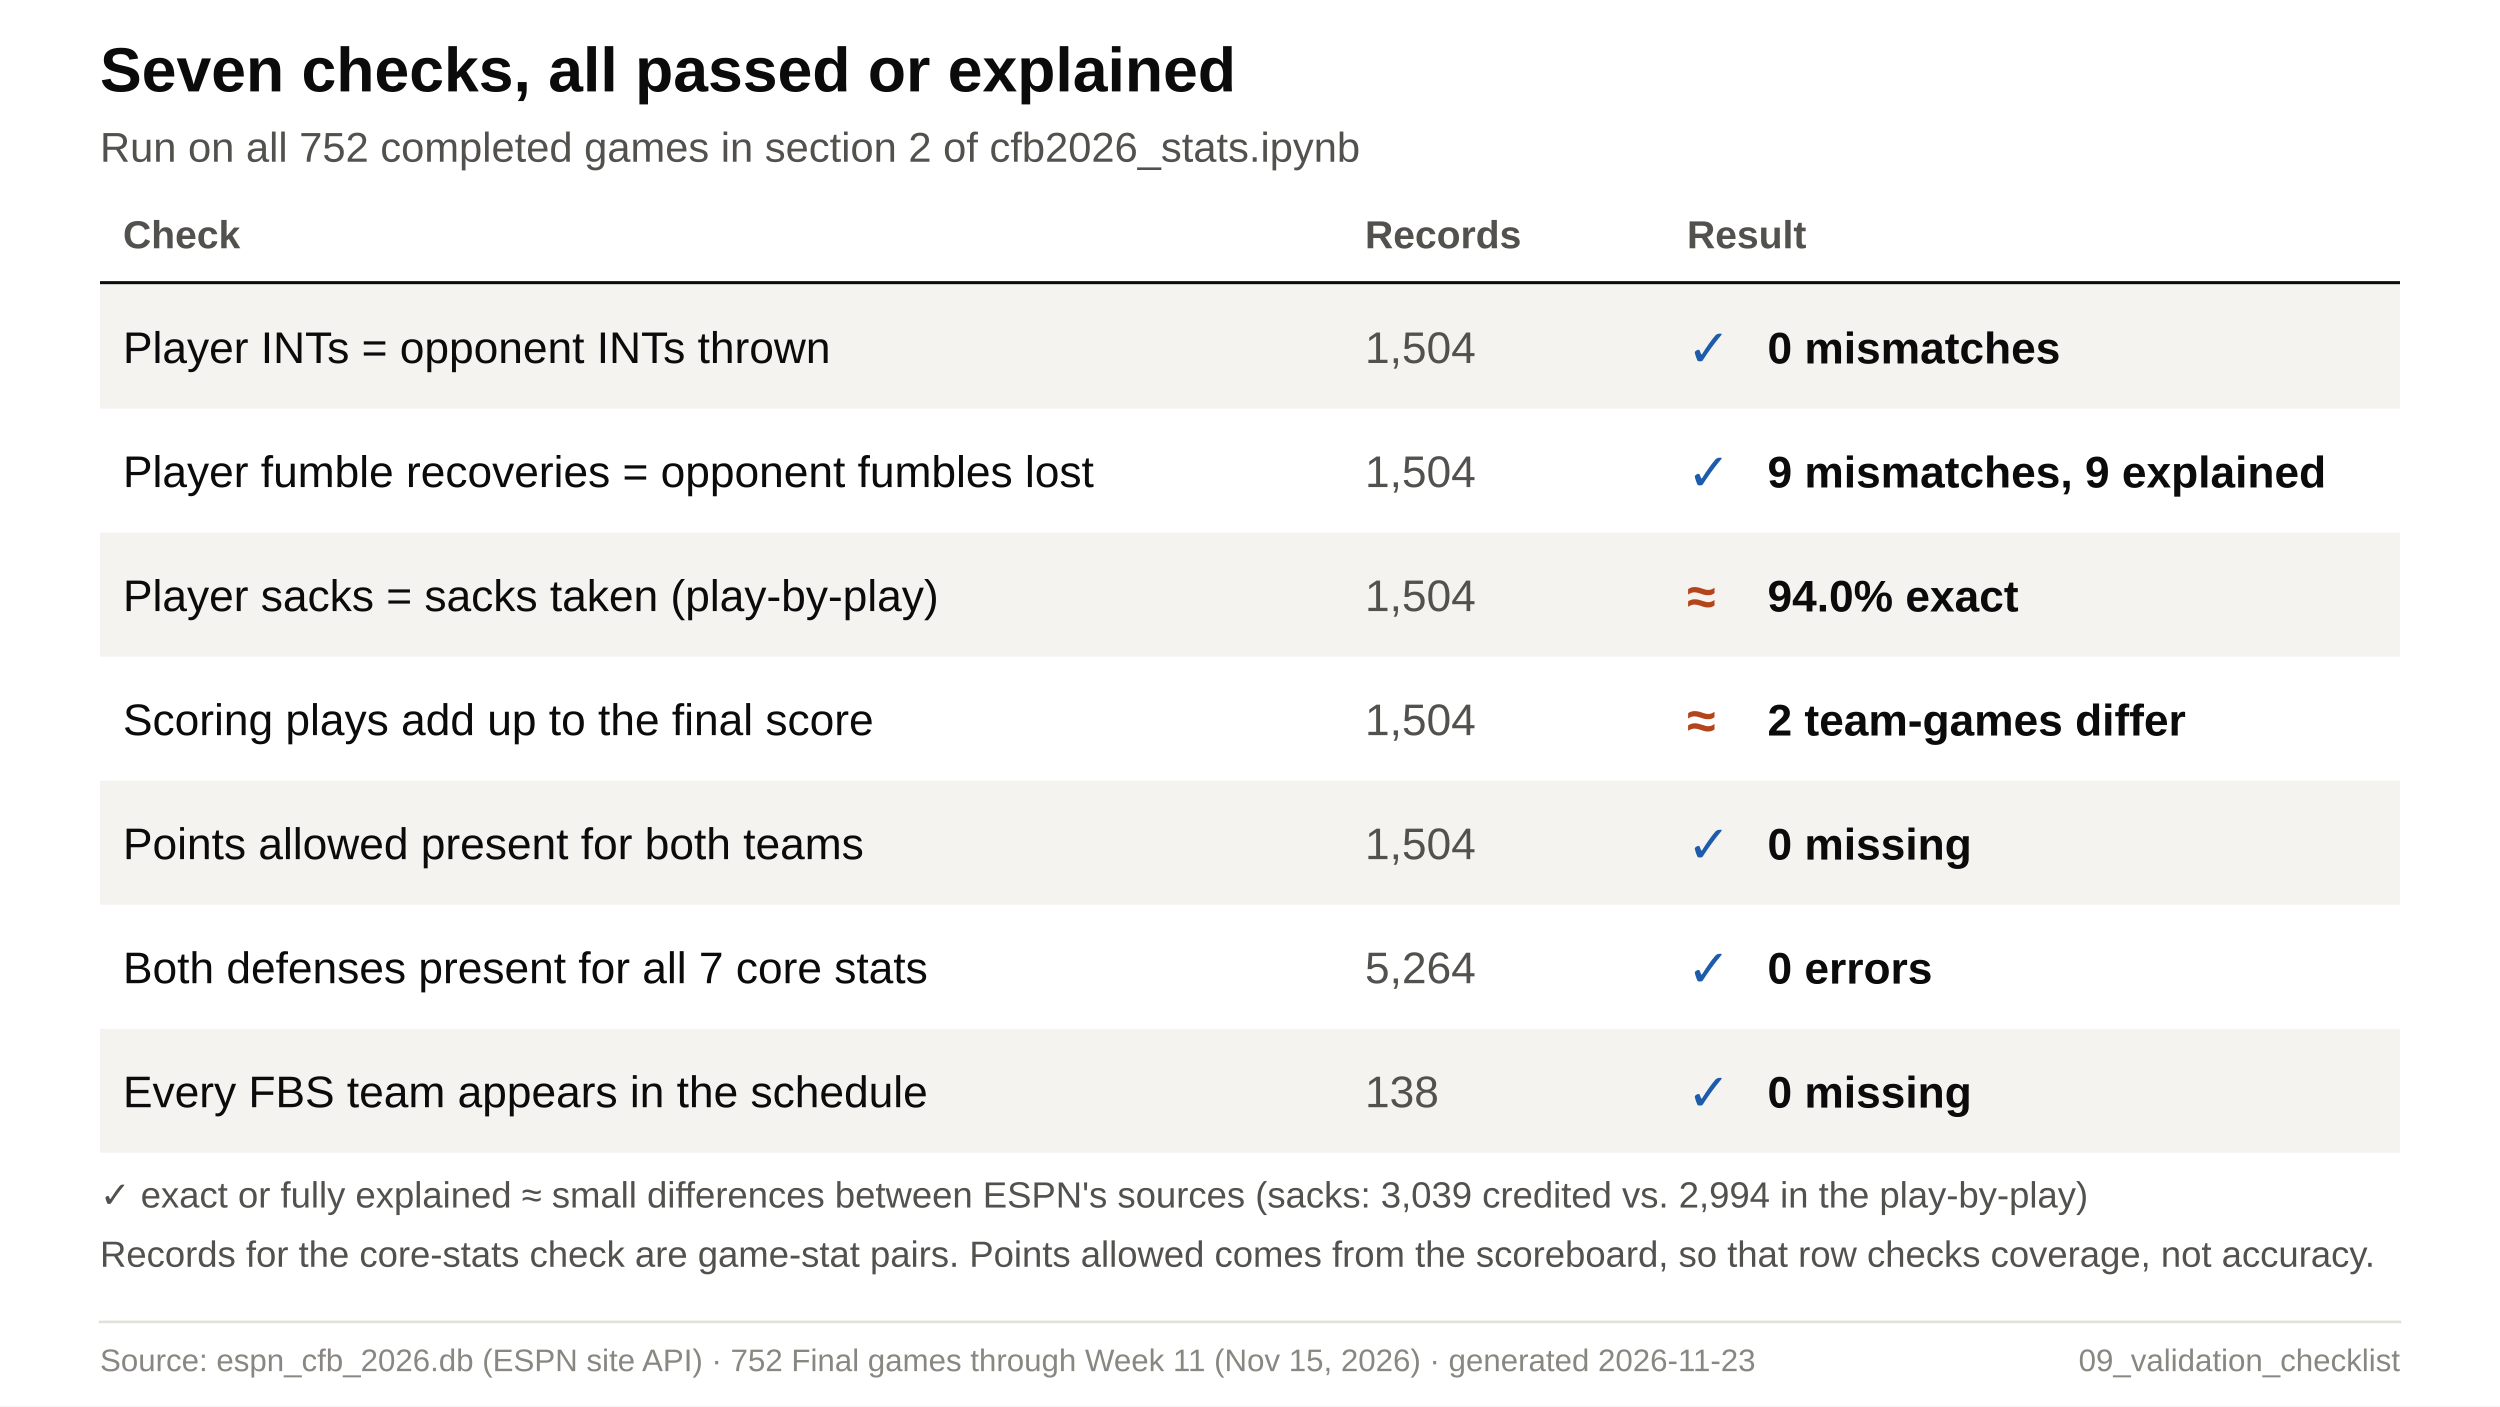
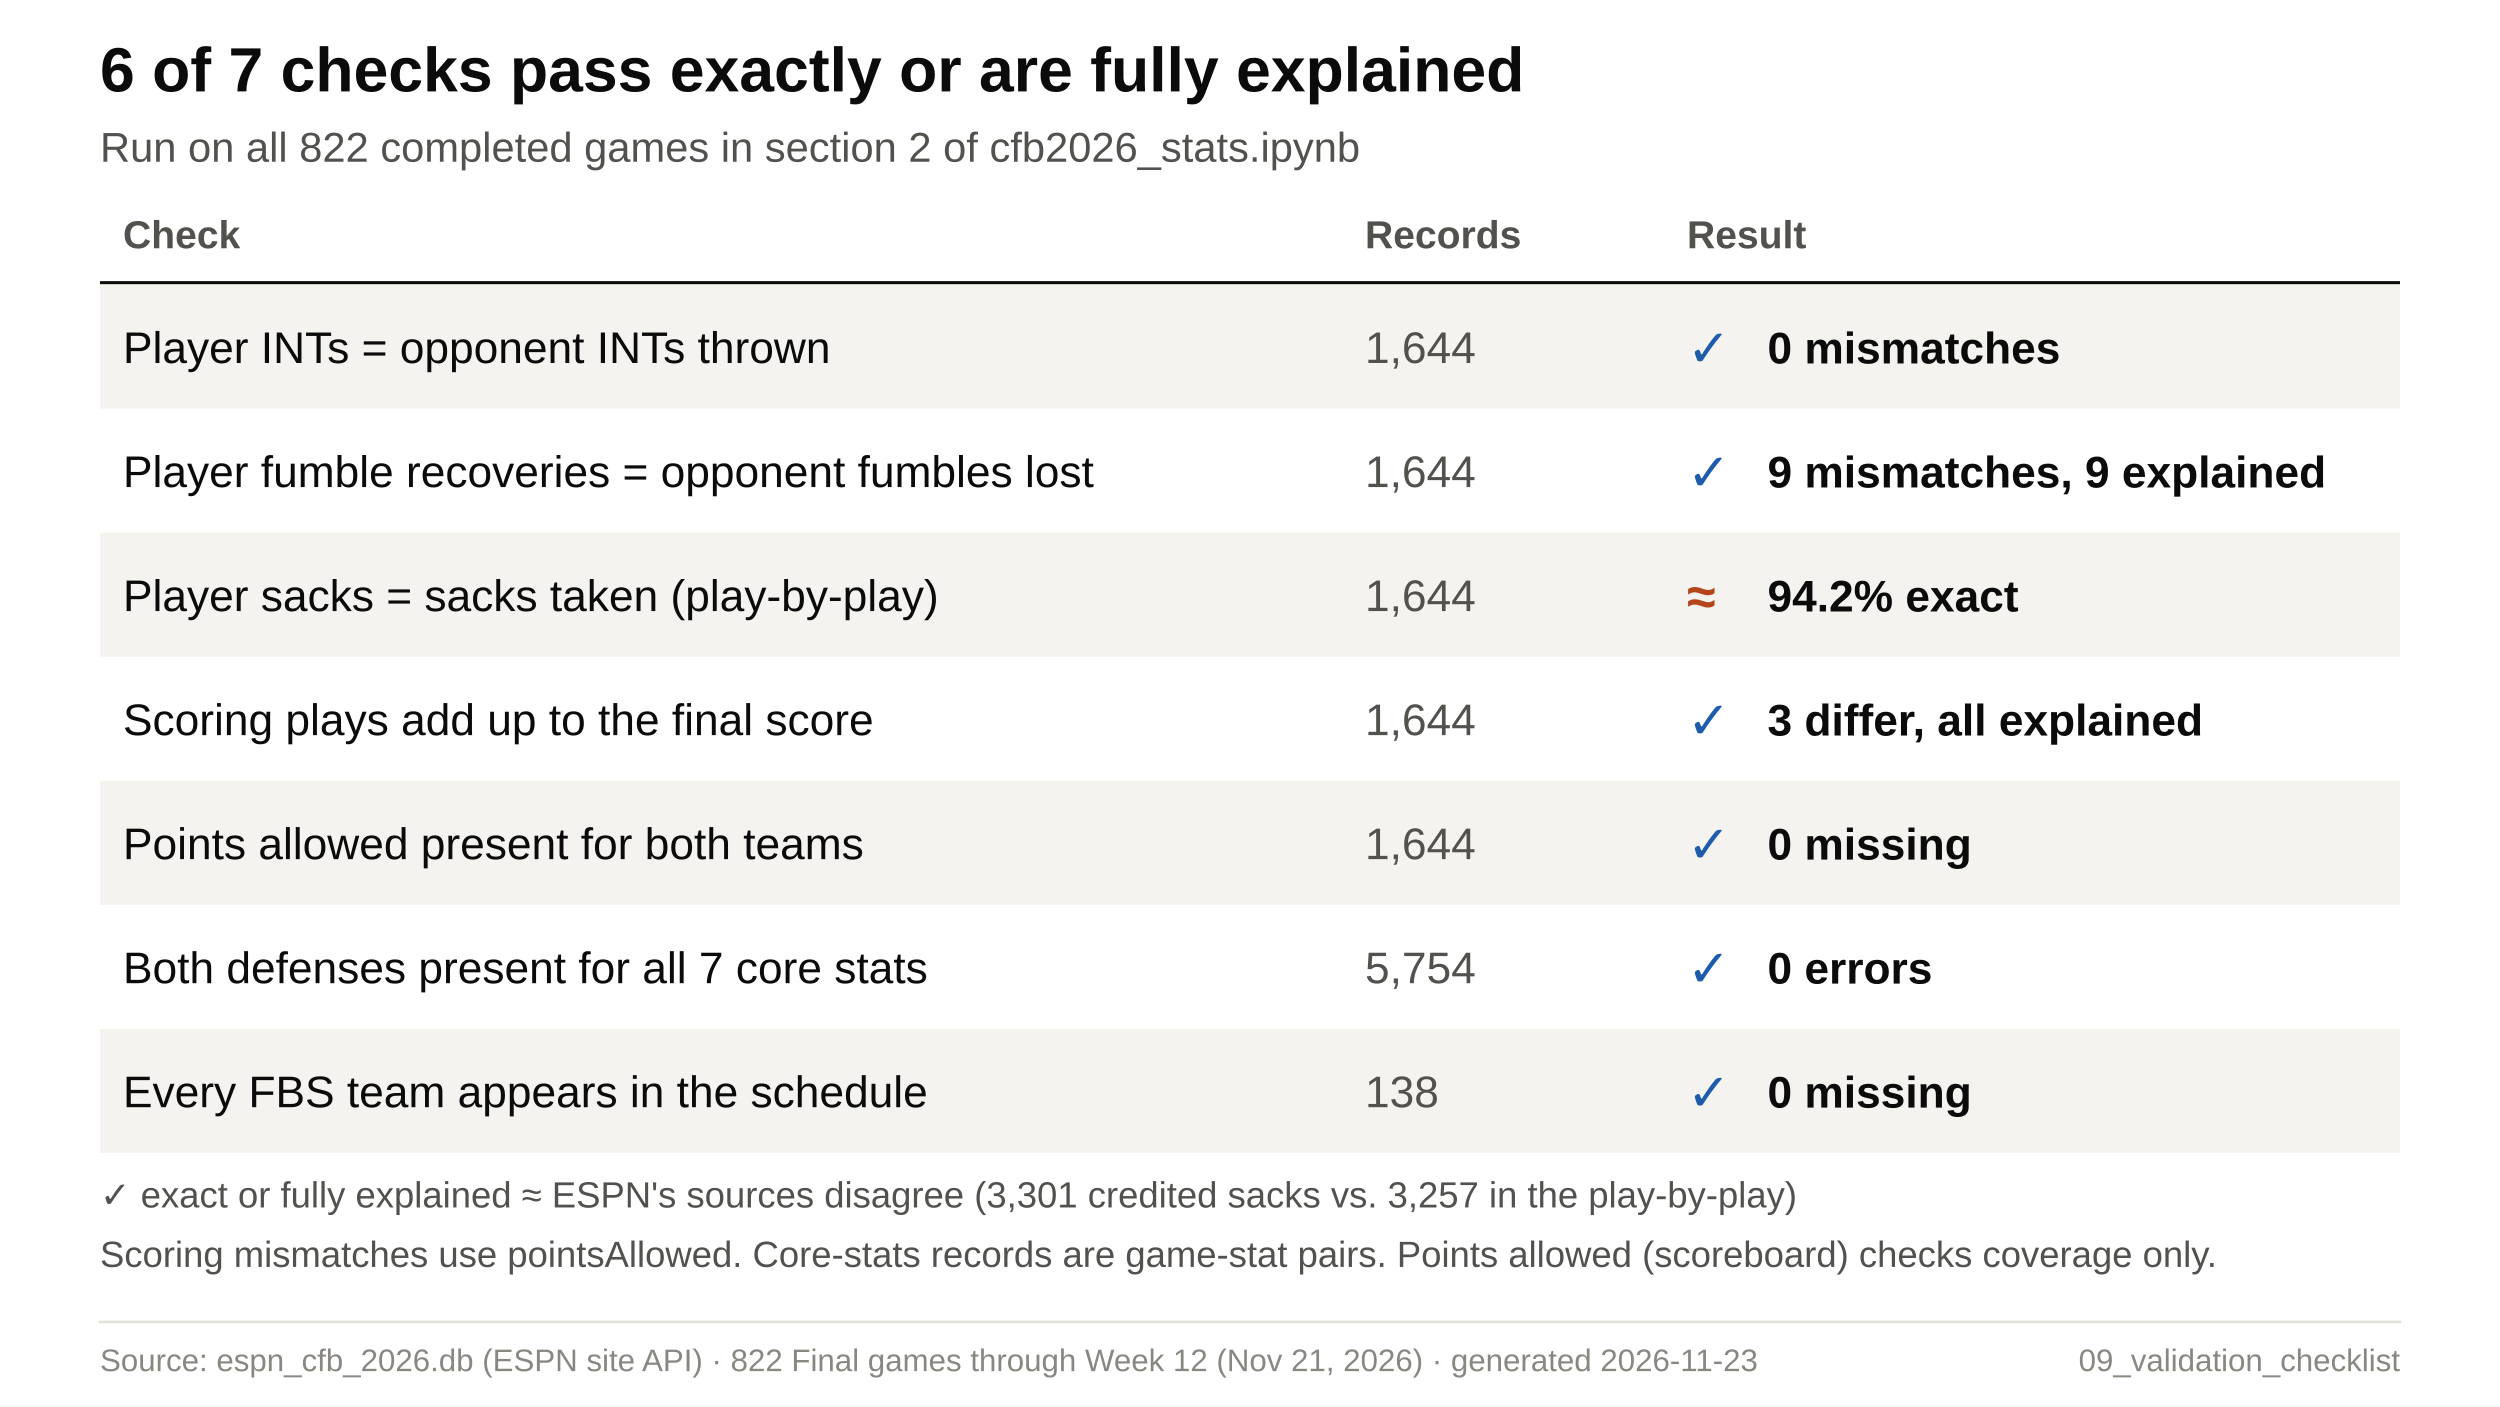
<svg xmlns="http://www.w3.org/2000/svg" width="959.976pt" height="540pt" viewBox="0 0 959.976 540" version="1.1">
  <defs>
    <style type="text/css">*{stroke-linejoin: round; stroke-linecap: butt}</style>
  </defs>
  <g id="figure_1">
    <g id="patch_1">
      <path d="M 0 540  L 959.976 540  L 959.976 0  L 0 0  z " style="fill: #ffffff" />
    </g>
    <g id="axes_1">
      <g id="patch_2">
-         <path d="M 38.399 156.924  L 921.577 156.924  L 921.577 109.296  L 38.399 109.296  z " clip-path="url(#pd9ae6699b7)" style="fill: #f4f3ef" />
+         <path d="M 38.399 156.924  L 921.577 156.924  L 921.577 109.296  L 38.399 109.296  z " clip-path="url(#p27a80eb9fd)" style="fill: #f4f3ef" />
      </g>
      <g id="patch_3">
-         <path d="M 38.399 252.18  L 921.577 252.18  L 921.577 204.552  L 38.399 204.552  z " clip-path="url(#pd9ae6699b7)" style="fill: #f4f3ef" />
+         <path d="M 38.399 252.18  L 921.577 252.18  L 921.577 204.552  L 38.399 204.552  z " clip-path="url(#p27a80eb9fd)" style="fill: #f4f3ef" />
      </g>
      <g id="patch_4">
-         <path d="M 38.399 347.436  L 921.577 347.436  L 921.577 299.808  L 38.399 299.808  z " clip-path="url(#pd9ae6699b7)" style="fill: #f4f3ef" />
+         <path d="M 38.399 347.436  L 921.577 347.436  L 921.577 299.808  L 38.399 299.808  z " clip-path="url(#p27a80eb9fd)" style="fill: #f4f3ef" />
      </g>
      <g id="patch_5">
-         <path d="M 38.399 442.692  L 921.577 442.692  L 921.577 395.064  L 38.399 395.064  z " clip-path="url(#pd9ae6699b7)" style="fill: #f4f3ef" />
+         <path d="M 38.399 442.692  L 921.577 442.692  L 921.577 395.064  L 38.399 395.064  z " clip-path="url(#p27a80eb9fd)" style="fill: #f4f3ef" />
      </g>
      <g id="line2d_1">
-         <path d="M 38.399 108.54  L 921.577 108.54  " clip-path="url(#pd9ae6699b7)" style="fill: none; stroke: #0b0b0b; stroke-width: 1.2; stroke-linecap: square" />
+         <path d="M 38.399 108.54  L 921.577 108.54  " clip-path="url(#p27a80eb9fd)" style="fill: none; stroke: #0b0b0b; stroke-width: 1.2; stroke-linecap: square" />
      </g>
      <g id="text_1">
        <text style="font-weight: 700; font-size: 15px; font-family: 'Helvetica Neue', 'Arial', 'DejaVu Sans'; text-anchor: start; fill: #52514e" x="47.231" y="95.325" transform="rotate(-0 47.23082 95.325)">Check</text>
      </g>
      <g id="text_2">
        <text style="font-weight: 700; font-size: 15px; font-family: 'Helvetica Neue', 'Arial', 'DejaVu Sans'; text-anchor: start; fill: #52514e" x="524.147" y="95.325" transform="rotate(-0 524.1469 95.325)">Records</text>
      </g>
      <g id="text_3">
        <text style="font-weight: 700; font-size: 15px; font-family: 'Helvetica Neue', 'Arial', 'DejaVu Sans'; text-anchor: start; fill: #52514e" x="647.792" y="95.325" transform="rotate(-0 647.7918 95.325)">Result</text>
      </g>
      <g id="text_4">
        <text style="font-size: 17px; font-family: 'Helvetica Neue', 'Arial', 'DejaVu Sans'; text-anchor: start; fill: #0b0b0b" x="47.231" y="139.392" transform="rotate(-0 47.23082 139.3915)">Player INTs = opponent INTs thrown</text>
      </g>
      <g id="text_5">
-         <text style="font-size: 17px; font-family: 'Helvetica Neue', 'Arial', 'DejaVu Sans'; text-anchor: start; fill: #52514e" x="524.147" y="139.392" transform="rotate(-0 524.1469 139.3915)">1,504</text>
+         <text style="font-size: 17px; font-family: 'Helvetica Neue', 'Arial', 'DejaVu Sans'; text-anchor: start; fill: #52514e" x="524.147" y="139.392" transform="rotate(-0 524.1469 139.3915)">1,644</text>
      </g>
      <g id="text_6">
        <text style="font-weight: 700; font-size: 20px; font-family: 'Helvetica Neue', 'Arial', 'DejaVu Sans'; text-anchor: start; fill: #1c5cab" x="647.792" y="140.69" transform="rotate(-0 647.7918 140.69)">✓</text>
      </g>
      <g id="text_7">
        <text style="font-weight: 700; font-size: 17px; font-family: 'Helvetica Neue', 'Arial', 'DejaVu Sans'; text-anchor: start; fill: #0b0b0b" x="678.703" y="139.553" transform="rotate(-0 678.703 139.553)">0 mismatches</text>
      </g>
      <g id="text_8">
        <text style="font-size: 17px; font-family: 'Helvetica Neue', 'Arial', 'DejaVu Sans'; text-anchor: start; fill: #0b0b0b" x="47.231" y="187.019" transform="rotate(-0 47.23082 187.0195)">Player fumble recoveries = opponent fumbles lost</text>
      </g>
      <g id="text_9">
-         <text style="font-size: 17px; font-family: 'Helvetica Neue', 'Arial', 'DejaVu Sans'; text-anchor: start; fill: #52514e" x="524.147" y="187.019" transform="rotate(-0 524.1469 187.0195)">1,504</text>
+         <text style="font-size: 17px; font-family: 'Helvetica Neue', 'Arial', 'DejaVu Sans'; text-anchor: start; fill: #52514e" x="524.147" y="187.019" transform="rotate(-0 524.1469 187.0195)">1,644</text>
      </g>
      <g id="text_10">
        <text style="font-weight: 700; font-size: 20px; font-family: 'Helvetica Neue', 'Arial', 'DejaVu Sans'; text-anchor: start; fill: #1c5cab" x="647.792" y="188.318" transform="rotate(-0 647.7918 188.318)">✓</text>
      </g>
      <g id="text_11">
        <text style="font-weight: 700; font-size: 17px; font-family: 'Helvetica Neue', 'Arial', 'DejaVu Sans'; text-anchor: start; fill: #0b0b0b" x="678.703" y="187.181" transform="rotate(-0 678.703 187.181)">9 mismatches, 9 explained</text>
      </g>
      <g id="text_12">
        <text style="font-size: 17px; font-family: 'Helvetica Neue', 'Arial', 'DejaVu Sans'; text-anchor: start; fill: #0b0b0b" x="47.231" y="234.648" transform="rotate(-0 47.23082 234.6475)">Player sacks = sacks taken (play-by-play)</text>
      </g>
      <g id="text_13">
-         <text style="font-size: 17px; font-family: 'Helvetica Neue', 'Arial', 'DejaVu Sans'; text-anchor: start; fill: #52514e" x="524.147" y="234.648" transform="rotate(-0 524.1469 234.6475)">1,504</text>
+         <text style="font-size: 17px; font-family: 'Helvetica Neue', 'Arial', 'DejaVu Sans'; text-anchor: start; fill: #52514e" x="524.147" y="234.648" transform="rotate(-0 524.1469 234.6475)">1,644</text>
      </g>
      <g id="text_14">
        <text style="font-weight: 700; font-size: 20px; font-family: 'Helvetica Neue', 'Arial', 'DejaVu Sans'; text-anchor: start; fill: #b4441a" x="647.792" y="235.946" transform="rotate(-0 647.7918 235.946)">≈</text>
      </g>
      <g id="text_15">
-         <text style="font-weight: 700; font-size: 17px; font-family: 'Helvetica Neue', 'Arial', 'DejaVu Sans'; text-anchor: start; fill: #0b0b0b" x="678.703" y="234.809" transform="rotate(-0 678.703 234.809)">94.0% exact</text>
+         <text style="font-weight: 700; font-size: 17px; font-family: 'Helvetica Neue', 'Arial', 'DejaVu Sans'; text-anchor: start; fill: #0b0b0b" x="678.703" y="234.809" transform="rotate(-0 678.703 234.809)">94.2% exact</text>
      </g>
      <g id="text_16">
        <text style="font-size: 17px; font-family: 'Helvetica Neue', 'Arial', 'DejaVu Sans'; text-anchor: start; fill: #0b0b0b" x="47.231" y="282.276" transform="rotate(-0 47.23082 282.2755)">Scoring plays add up to the final score</text>
      </g>
      <g id="text_17">
-         <text style="font-size: 17px; font-family: 'Helvetica Neue', 'Arial', 'DejaVu Sans'; text-anchor: start; fill: #52514e" x="524.147" y="282.276" transform="rotate(-0 524.1469 282.2755)">1,504</text>
+         <text style="font-size: 17px; font-family: 'Helvetica Neue', 'Arial', 'DejaVu Sans'; text-anchor: start; fill: #52514e" x="524.147" y="282.276" transform="rotate(-0 524.1469 282.2755)">1,644</text>
      </g>
      <g id="text_18">
-         <text style="font-weight: 700; font-size: 20px; font-family: 'Helvetica Neue', 'Arial', 'DejaVu Sans'; text-anchor: start; fill: #b4441a" x="647.792" y="283.574" transform="rotate(-0 647.7918 283.574)">≈</text>
+         <text style="font-weight: 700; font-size: 20px; font-family: 'Helvetica Neue', 'Arial', 'DejaVu Sans'; text-anchor: start; fill: #1c5cab" x="647.792" y="283.574" transform="rotate(-0 647.7918 283.574)">✓</text>
      </g>
      <g id="text_19">
-         <text style="font-weight: 700; font-size: 17px; font-family: 'Helvetica Neue', 'Arial', 'DejaVu Sans'; text-anchor: start; fill: #0b0b0b" x="678.703" y="282.437" transform="rotate(-0 678.703 282.437)">2 team-games differ</text>
+         <text style="font-weight: 700; font-size: 17px; font-family: 'Helvetica Neue', 'Arial', 'DejaVu Sans'; text-anchor: start; fill: #0b0b0b" x="678.703" y="282.437" transform="rotate(-0 678.703 282.437)">3 differ, all explained</text>
      </g>
      <g id="text_20">
        <text style="font-size: 17px; font-family: 'Helvetica Neue', 'Arial', 'DejaVu Sans'; text-anchor: start; fill: #0b0b0b" x="47.231" y="329.904" transform="rotate(-0 47.23082 329.9035)">Points allowed present for both teams</text>
      </g>
      <g id="text_21">
-         <text style="font-size: 17px; font-family: 'Helvetica Neue', 'Arial', 'DejaVu Sans'; text-anchor: start; fill: #52514e" x="524.147" y="329.904" transform="rotate(-0 524.1469 329.9035)">1,504</text>
+         <text style="font-size: 17px; font-family: 'Helvetica Neue', 'Arial', 'DejaVu Sans'; text-anchor: start; fill: #52514e" x="524.147" y="329.904" transform="rotate(-0 524.1469 329.9035)">1,644</text>
      </g>
      <g id="text_22">
        <text style="font-weight: 700; font-size: 20px; font-family: 'Helvetica Neue', 'Arial', 'DejaVu Sans'; text-anchor: start; fill: #1c5cab" x="647.792" y="331.202" transform="rotate(-0 647.7918 331.202)">✓</text>
      </g>
      <g id="text_23">
        <text style="font-weight: 700; font-size: 17px; font-family: 'Helvetica Neue', 'Arial', 'DejaVu Sans'; text-anchor: start; fill: #0b0b0b" x="678.703" y="330.065" transform="rotate(-0 678.703 330.065)">0 missing</text>
      </g>
      <g id="text_24">
        <text style="font-size: 17px; font-family: 'Helvetica Neue', 'Arial', 'DejaVu Sans'; text-anchor: start; fill: #0b0b0b" x="47.231" y="377.531" transform="rotate(-0 47.23082 377.5315)">Both defenses present for all 7 core stats</text>
      </g>
      <g id="text_25">
-         <text style="font-size: 17px; font-family: 'Helvetica Neue', 'Arial', 'DejaVu Sans'; text-anchor: start; fill: #52514e" x="524.147" y="377.531" transform="rotate(-0 524.1469 377.5315)">5,264</text>
+         <text style="font-size: 17px; font-family: 'Helvetica Neue', 'Arial', 'DejaVu Sans'; text-anchor: start; fill: #52514e" x="524.147" y="377.531" transform="rotate(-0 524.1469 377.5315)">5,754</text>
      </g>
      <g id="text_26">
        <text style="font-weight: 700; font-size: 20px; font-family: 'Helvetica Neue', 'Arial', 'DejaVu Sans'; text-anchor: start; fill: #1c5cab" x="647.792" y="378.83" transform="rotate(-0 647.7918 378.83)">✓</text>
      </g>
      <g id="text_27">
        <text style="font-weight: 700; font-size: 17px; font-family: 'Helvetica Neue', 'Arial', 'DejaVu Sans'; text-anchor: start; fill: #0b0b0b" x="678.703" y="377.693" transform="rotate(-0 678.703 377.693)">0 errors</text>
      </g>
      <g id="text_28">
        <text style="font-size: 17px; font-family: 'Helvetica Neue', 'Arial', 'DejaVu Sans'; text-anchor: start; fill: #0b0b0b" x="47.231" y="425.159" transform="rotate(-0 47.23082 425.1595)">Every FBS team appears in the schedule</text>
      </g>
      <g id="text_29">
        <text style="font-size: 17px; font-family: 'Helvetica Neue', 'Arial', 'DejaVu Sans'; text-anchor: start; fill: #52514e" x="524.147" y="425.159" transform="rotate(-0 524.1469 425.1595)">138</text>
      </g>
      <g id="text_30">
        <text style="font-weight: 700; font-size: 20px; font-family: 'Helvetica Neue', 'Arial', 'DejaVu Sans'; text-anchor: start; fill: #1c5cab" x="647.792" y="426.458" transform="rotate(-0 647.7918 426.458)">✓</text>
      </g>
      <g id="text_31">
        <text style="font-weight: 700; font-size: 17px; font-family: 'Helvetica Neue', 'Arial', 'DejaVu Sans'; text-anchor: start; fill: #0b0b0b" x="678.703" y="425.321" transform="rotate(-0 678.703 425.321)">0 missing</text>
      </g>
      <g id="text_32">
-         <text style="font-size: 14px; font-family: 'Helvetica Neue', 'Arial', 'DejaVu Sans'; fill: #52514e" transform="translate(38.39904 463.6703)">✓ exact or fully explained    ≈ small differences between ESPN's sources (sacks: 3,039 credited vs. 2,994 in the play-by-play)</text>
-         <text style="font-size: 14px; font-family: 'Helvetica Neue', 'Arial', 'DejaVu Sans'; fill: #52514e" transform="translate(38.39904 486.4278)">Records for the core-stats check are game-stat pairs. Points allowed comes from the scoreboard, so that row checks coverage, not accuracy.</text>
+         <text style="font-size: 14px; font-family: 'Helvetica Neue', 'Arial', 'DejaVu Sans'; fill: #52514e" transform="translate(38.39904 463.6561)">✓ exact or fully explained    ≈ ESPN's sources disagree (3,301 credited sacks vs. 3,257 in the play-by-play)</text>
+         <text style="font-size: 14px; font-family: 'Helvetica Neue', 'Arial', 'DejaVu Sans'; fill: #52514e" transform="translate(38.39904 486.4901)">Scoring mismatches use pointsAllowed. Core-stats records are game-stat pairs. Points allowed (scoreboard) checks coverage only.</text>
      </g>
    </g>
    <g id="line2d_2">
      <path d="M 38.399 507.6  L 921.577 507.6  " style="fill: none; stroke: #e1e0d9; stroke-linecap: square" />
    </g>
    <g id="text_33">
-       <text style="font-weight: 700; font-size: 24px; font-family: 'Helvetica Neue', 'Arial', 'DejaVu Sans'; text-anchor: start; fill: #0b0b0b" x="38.399" y="35.1" transform="rotate(-0 38.39904 35.1)">Seven checks, all passed or explained</text>
+       <text style="font-weight: 700; font-size: 24px; font-family: 'Helvetica Neue', 'Arial', 'DejaVu Sans'; text-anchor: start; fill: #0b0b0b" x="38.399" y="35.1" transform="rotate(-0 38.39904 35.1)">6 of 7 checks pass exactly or are fully explained</text>
    </g>
    <g id="text_34">
-       <text style="font-size: 16px; font-family: 'Helvetica Neue', 'Arial', 'DejaVu Sans'; text-anchor: start; fill: #52514e" x="38.399" y="62.1" transform="rotate(-0 38.39904 62.1)">Run on all 752 completed games in section 2 of cfb2026_stats.ipynb</text>
+       <text style="font-size: 16px; font-family: 'Helvetica Neue', 'Arial', 'DejaVu Sans'; text-anchor: start; fill: #52514e" x="38.399" y="62.1" transform="rotate(-0 38.39904 62.1)">Run on all 822 completed games in section 2 of cfb2026_stats.ipynb</text>
    </g>
    <g id="text_35">
-       <text style="font-size: 12px; font-family: 'Helvetica Neue', 'Arial', 'DejaVu Sans'; text-anchor: start; fill: #898781" x="38.399" y="526.5" transform="rotate(-0 38.39904 526.5)">Source: espn_cfb_2026.db (ESPN site API) · 752 Final games through Week 11 (Nov 15, 2026) · generated 2026-11-23</text>
+       <text style="font-size: 12px; font-family: 'Helvetica Neue', 'Arial', 'DejaVu Sans'; text-anchor: start; fill: #898781" x="38.399" y="526.5" transform="rotate(-0 38.39904 526.5)">Source: espn_cfb_2026.db (ESPN site API) · 822 Final games through Week 12 (Nov 21, 2026) · generated 2026-11-23</text>
    </g>
    <g id="text_36">
      <text style="font-size: 12px; font-family: 'Helvetica Neue', 'Arial', 'DejaVu Sans'; text-anchor: end; fill: #898781" x="921.577" y="526.5" transform="rotate(-0 921.577 526.5)">09_validation_checklist</text>
    </g>
  </g>
  <defs>
-     <clipPath id="pd9ae6699b7">
+     <clipPath id="p27a80eb9fd">
      <rect x="38.399" y="78.3" width="883.178" height="378" />
    </clipPath>
  </defs>
</svg>
